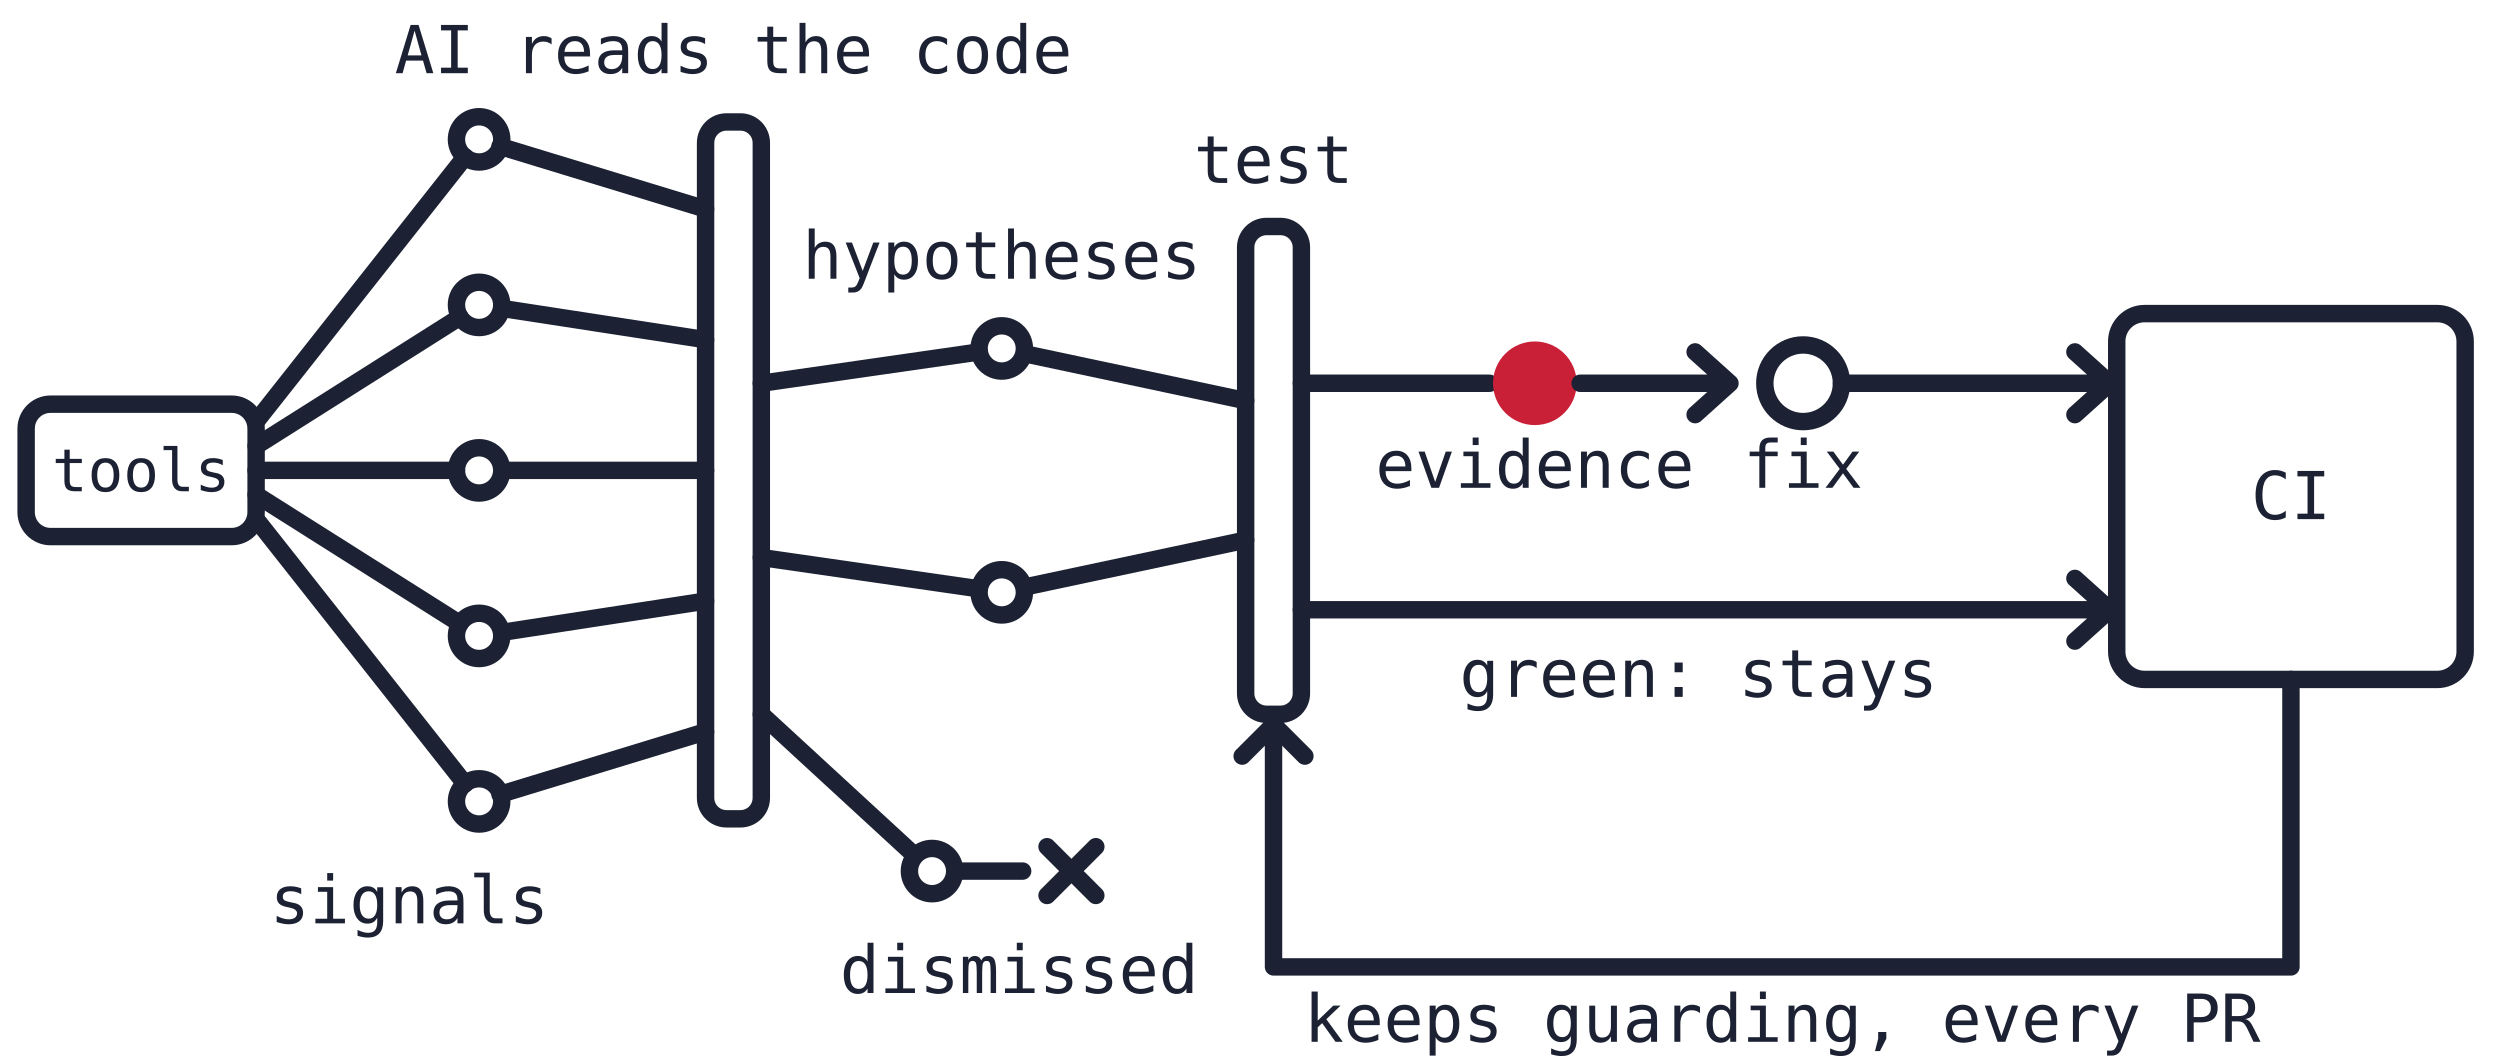
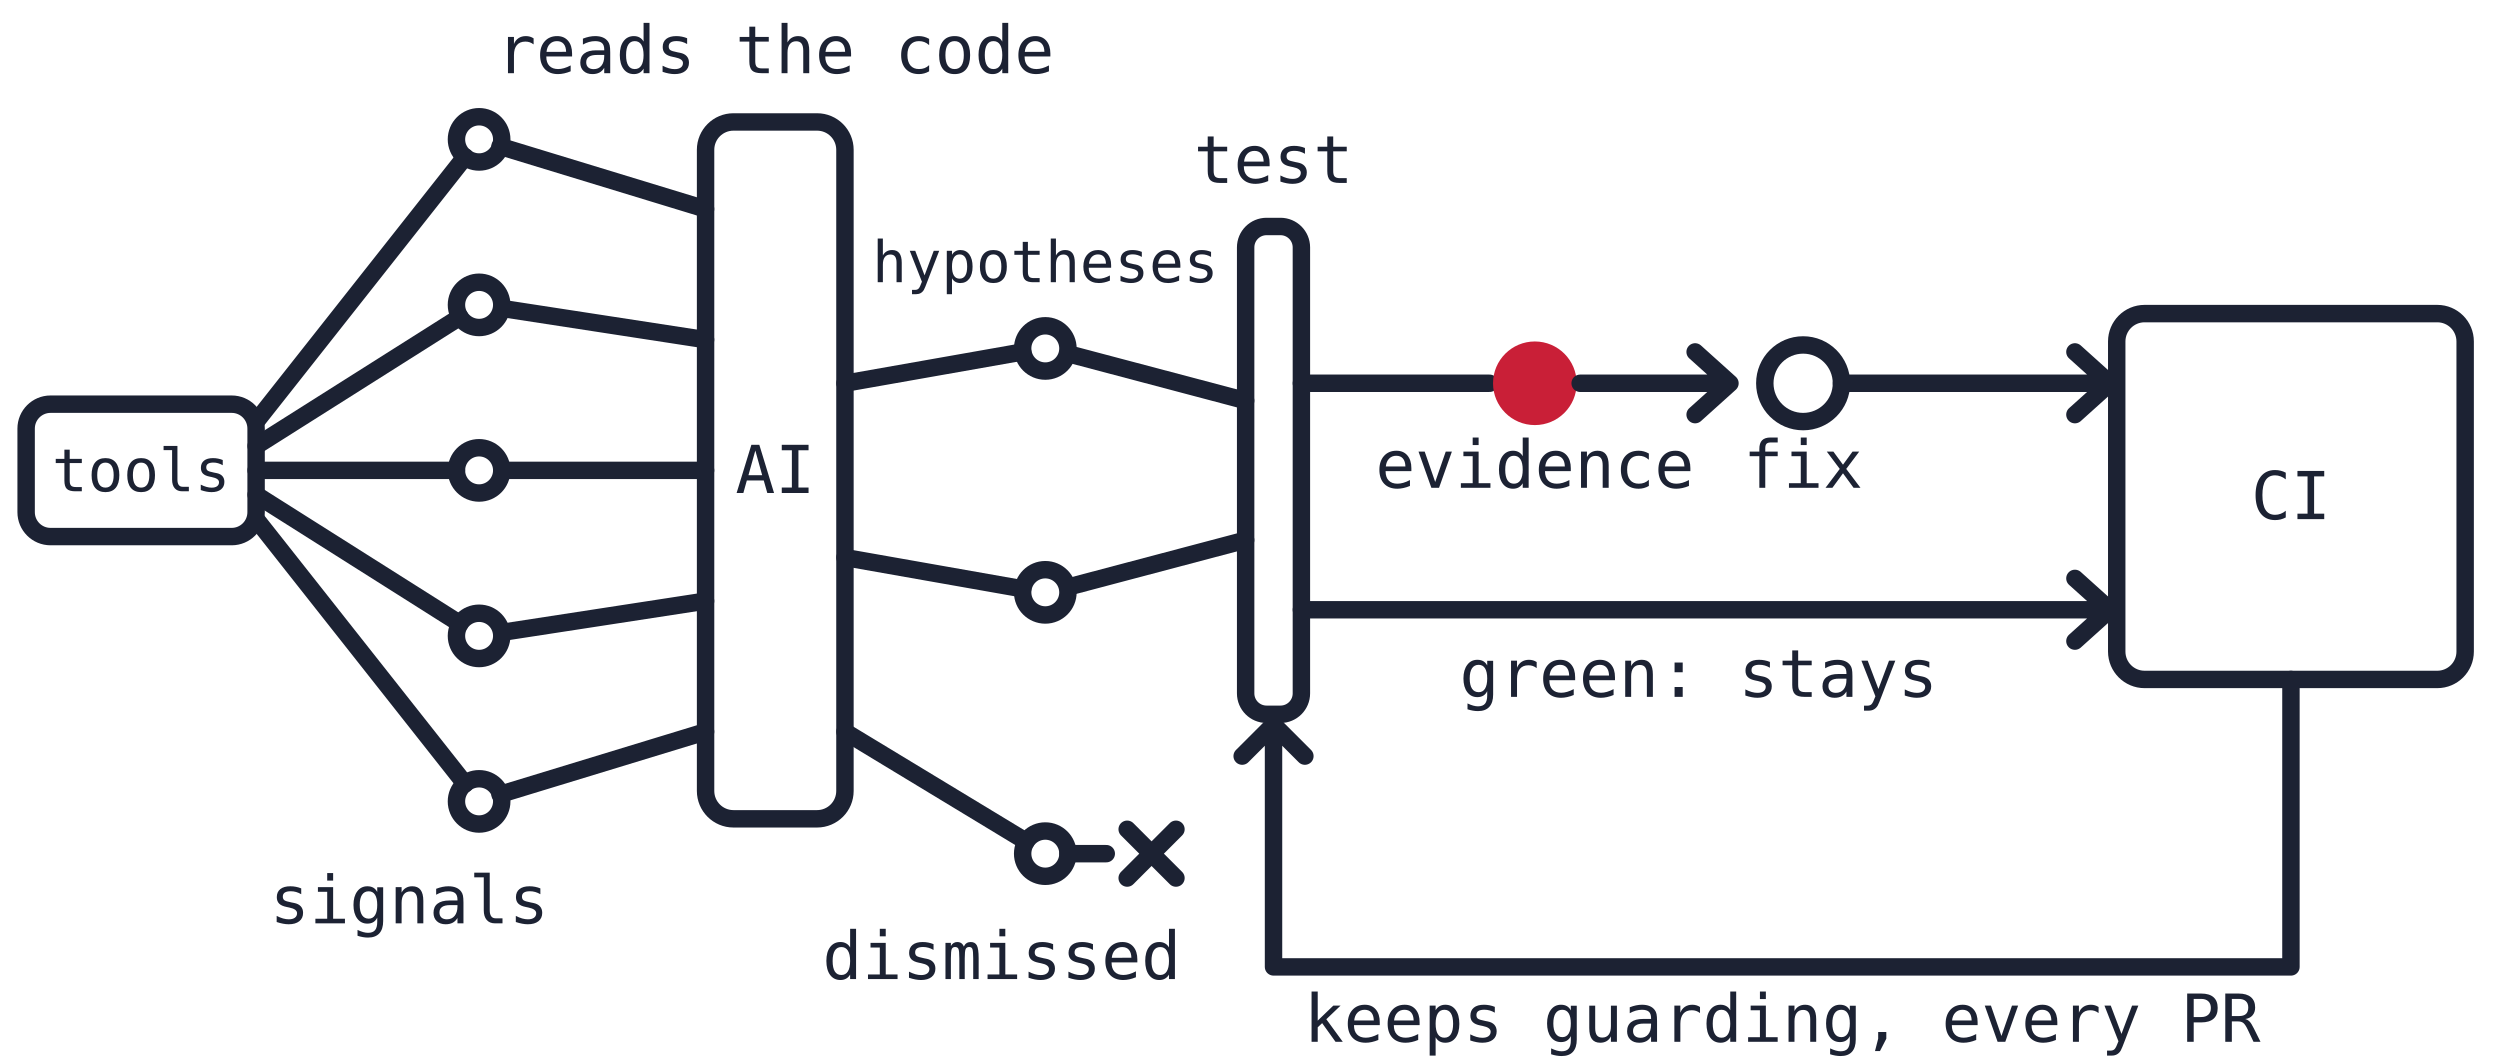
<svg xmlns="http://www.w3.org/2000/svg" viewBox="25 30 1435 610" width="1435" height="610">
  <g fill="none" stroke="#1C2233" stroke-width="10" stroke-linecap="round" stroke-linejoin="round" font-family="IBM Plex Mono, monospace" font-size="38">
    <g data-step="0">
      <rect x="40" y="262" width="132" height="76" rx="14" />
      <text x="106" y="312" fill="#1C2233" stroke="none" text-anchor="middle" font-size="34">tools</text>
      <path d="M172 272 L292 120 M172 286 L289 212 M172 300 L287 300 M172 314 L289 388 M172 328 L292 480" />
      <circle cx="300" cy="110" r="13" />
      <circle cx="300" cy="205" r="13" />
      <circle cx="300" cy="300" r="13" />
      <circle cx="300" cy="395" r="13" />
      <circle cx="300" cy="490" r="13" />
      <text x="300" y="560" fill="#1C2233" stroke="none" text-anchor="end" dx="40">signals</text>
    </g>
    <g data-step="1">
      <path d="M312 114 L430 150 M313 207 L430 225 M313 300 L430 300 M313 393 L430 375 M312 486 L430 450" />
-       <rect x="430" y="100" width="32" height="400" rx="12" />
-       <text x="446" y="72" fill="#1C2233" stroke="none" text-anchor="middle">AI reads the code</text>
-       <path d="M462 440 L550 521" />
-       <circle cx="560" cy="530" r="13" />
-       <path d="M573 530 H612" />
-       <path d="M626 516 L654 544 M654 516 L626 544" />
-       <text x="610" y="600" fill="#1C2233" stroke="none" text-anchor="middle">dismissed</text>
-       <path d="M462 250 L587 232 M462 350 L587 368" />
-       <circle cx="600" cy="230" r="13" />
-       <circle cx="600" cy="370" r="13" />
-       <text x="600" y="190" fill="#1C2233" stroke="none" text-anchor="middle">hypotheses</text>
+       <rect x="430" y="100" width="80" height="400" rx="16" />
+       <text x="470" y="313" fill="#1C2233" stroke="none" text-anchor="middle">AI</text>
+       <text x="470" y="72" fill="#1C2233" stroke="none" text-anchor="middle">reads the code</text>
+       <path d="M510 450 L614 513" />
+       <circle cx="625" cy="520" r="13" />
+       <path d="M638 520 H660" />
+       <path d="M672 506 L700 534 M700 506 L672 534" />
+       <text x="600" y="592" fill="#1C2233" stroke="none" text-anchor="middle">dismissed</text>
+       <path d="M510 250 L612 232 M510 350 L612 368" />
+       <circle cx="625" cy="230" r="13" />
+       <circle cx="625" cy="370" r="13" />
+       <text x="625" y="192" fill="#1C2233" stroke="none" text-anchor="middle" font-size="33">hypotheses</text>
    </g>
    <g data-step="2">
-       <path d="M613 233 L740 260 M613 367 L740 340" />
+       <path d="M638 233 L740 260 M638 367 L740 340" />
      <rect x="740" y="160" width="32" height="280" rx="12" />
      <text x="756" y="135" fill="#1C2233" stroke="none" text-anchor="middle">test</text>
      <path d="M772 250 H880" />
      <circle cx="906" cy="250" r="24" fill="#C91F37" stroke="none" />
      <text x="906" y="310" fill="#1C2233" stroke="none" text-anchor="middle">evidence</text>
      <path d="M772 380 H1236 M1216 362 L1236 380 L1216 398" />
      <text x="1000" y="430" fill="#1C2233" stroke="none" text-anchor="middle">green: stays</text>
    </g>
    <g data-step="3">
      <path d="M932 250 H1018 M998 232 L1018 250 L998 268" />
      <circle cx="1060" cy="250" r="22" />
      <text x="1060" y="310" fill="#1C2233" stroke="none" text-anchor="middle">fix</text>
      <path d="M1082 250 H1236 M1216 232 L1236 250 L1216 268" />
      <rect x="1240" y="210" width="200" height="210" rx="16" />
      <text x="1340" y="328" fill="#1C2233" stroke="none" text-anchor="middle">CI</text>
      <path d="M1340 420 V585 H756 V446 M738 464 L756 446 L774 464" />
      <text x="1048" y="628" fill="#1C2233" stroke="none" text-anchor="middle">keeps guarding, every PR</text>
    </g>
  </g>
</svg>
